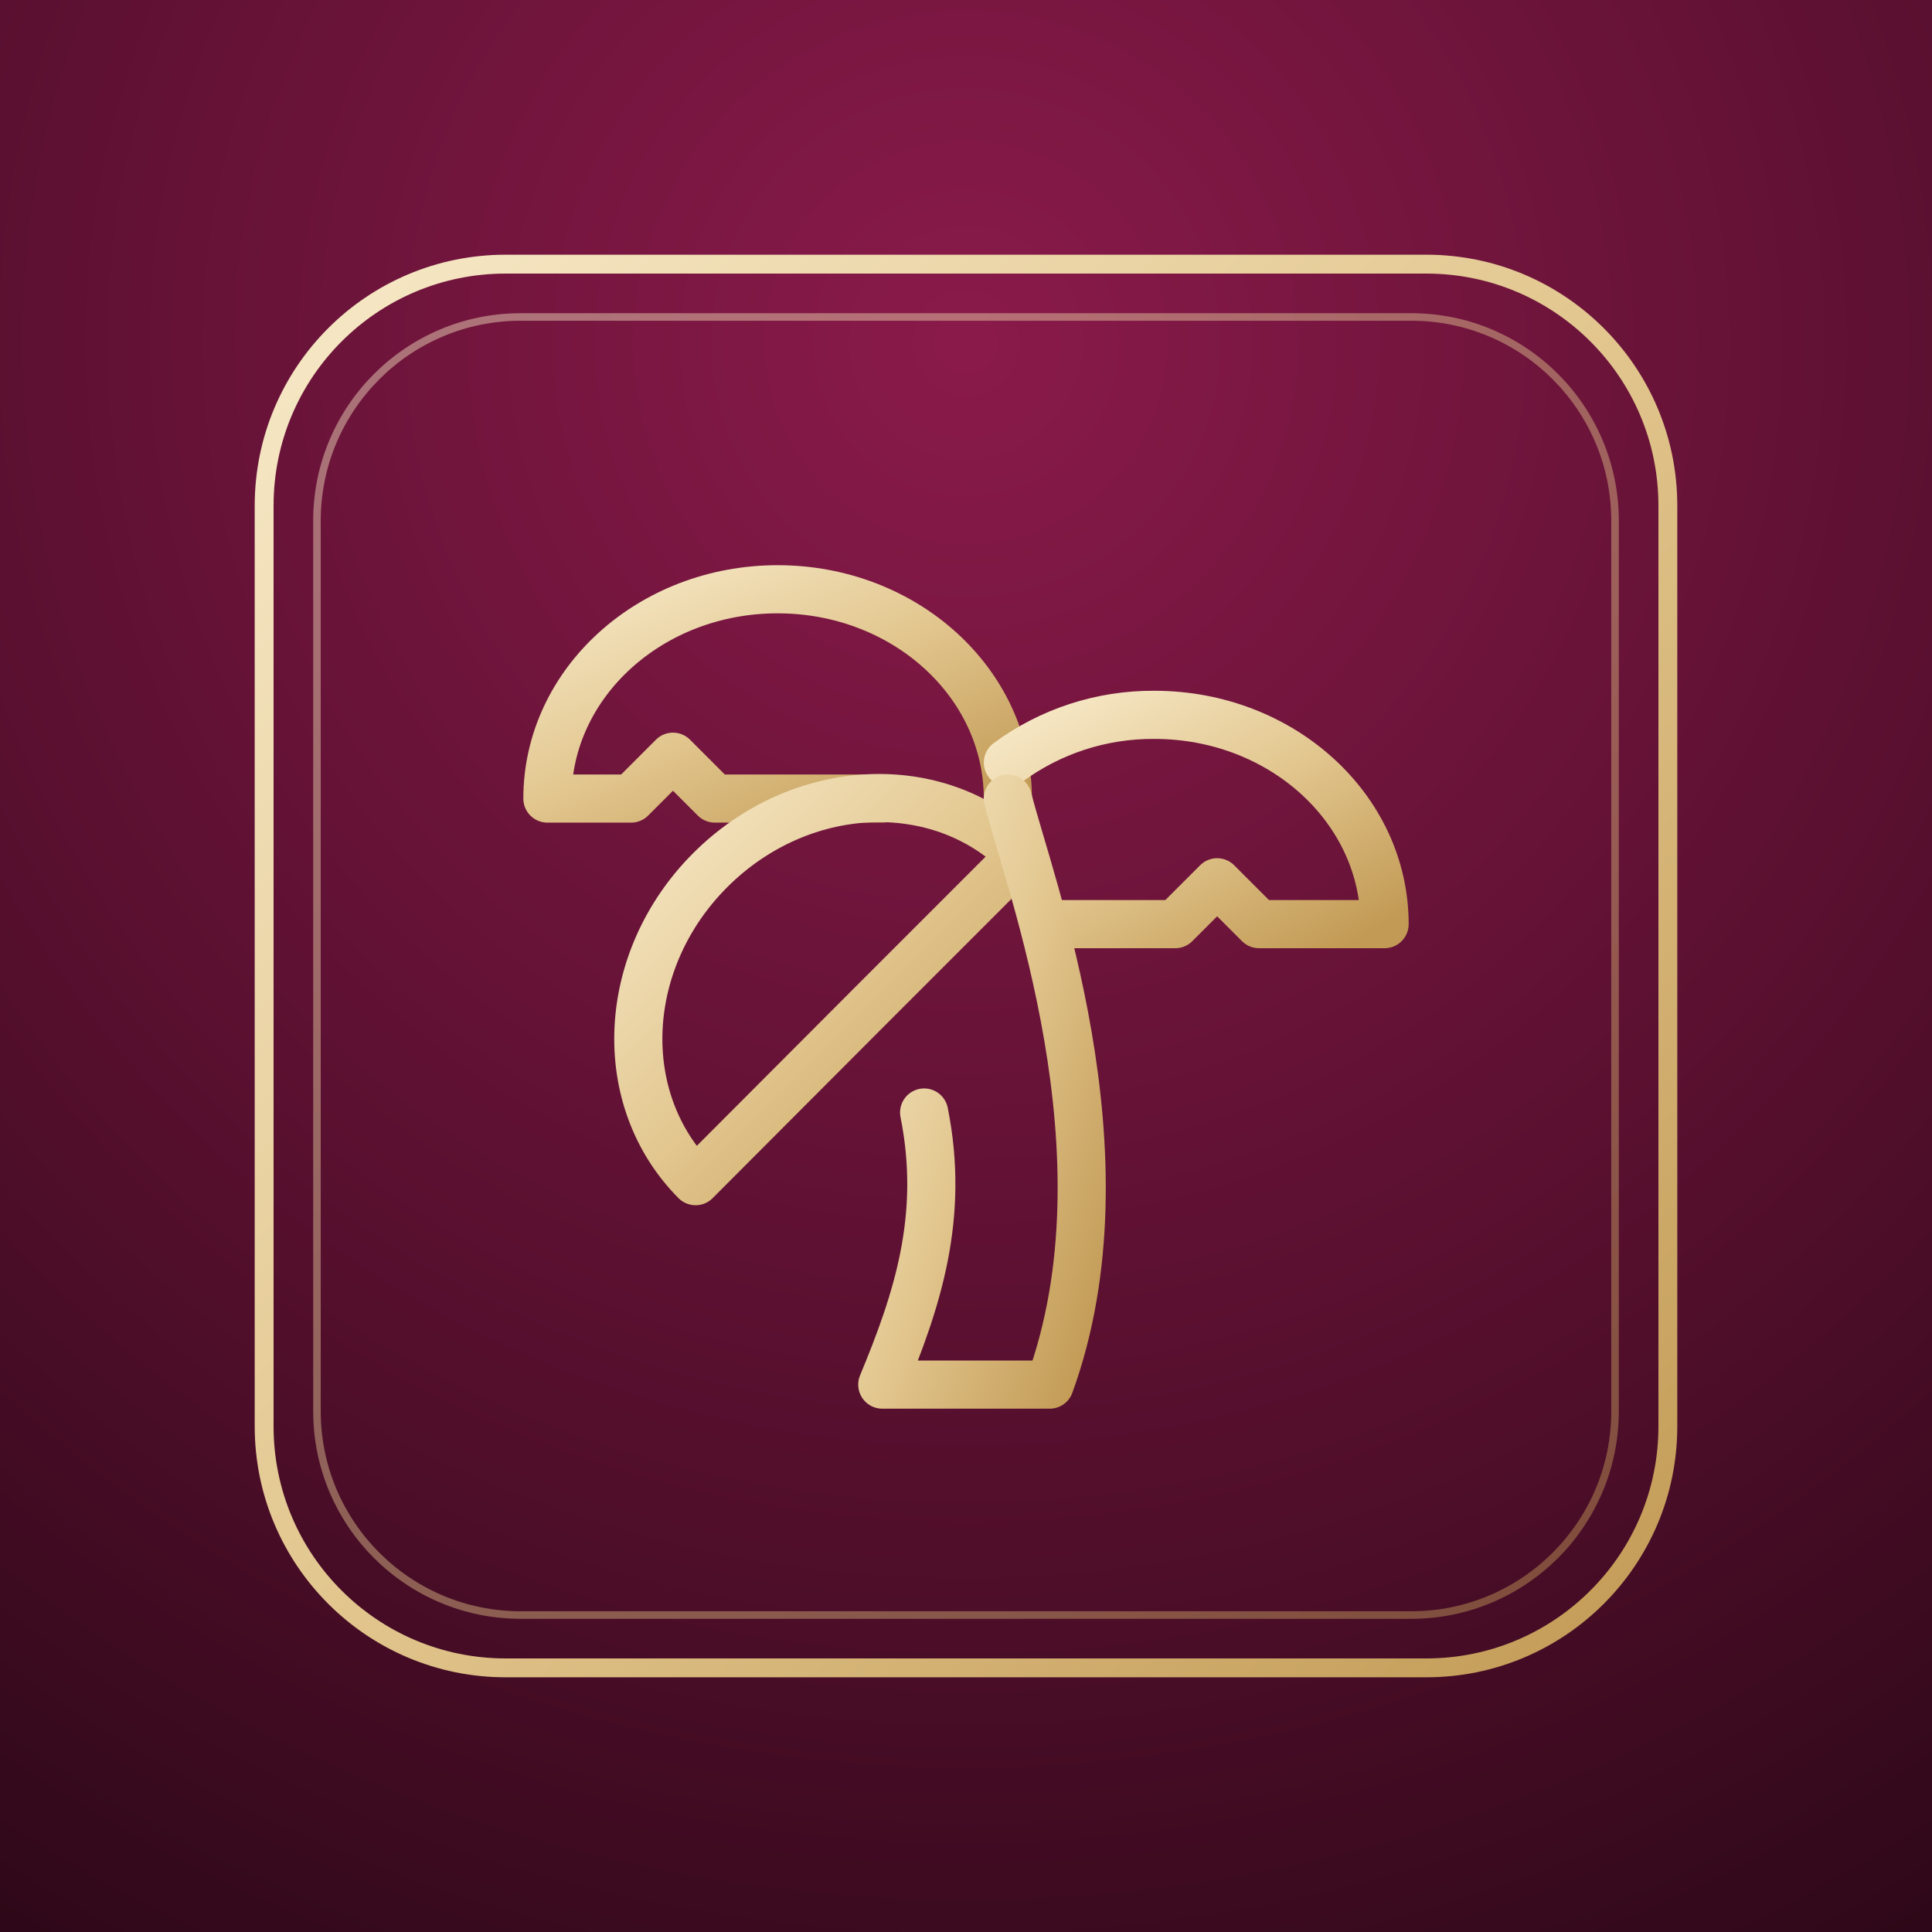
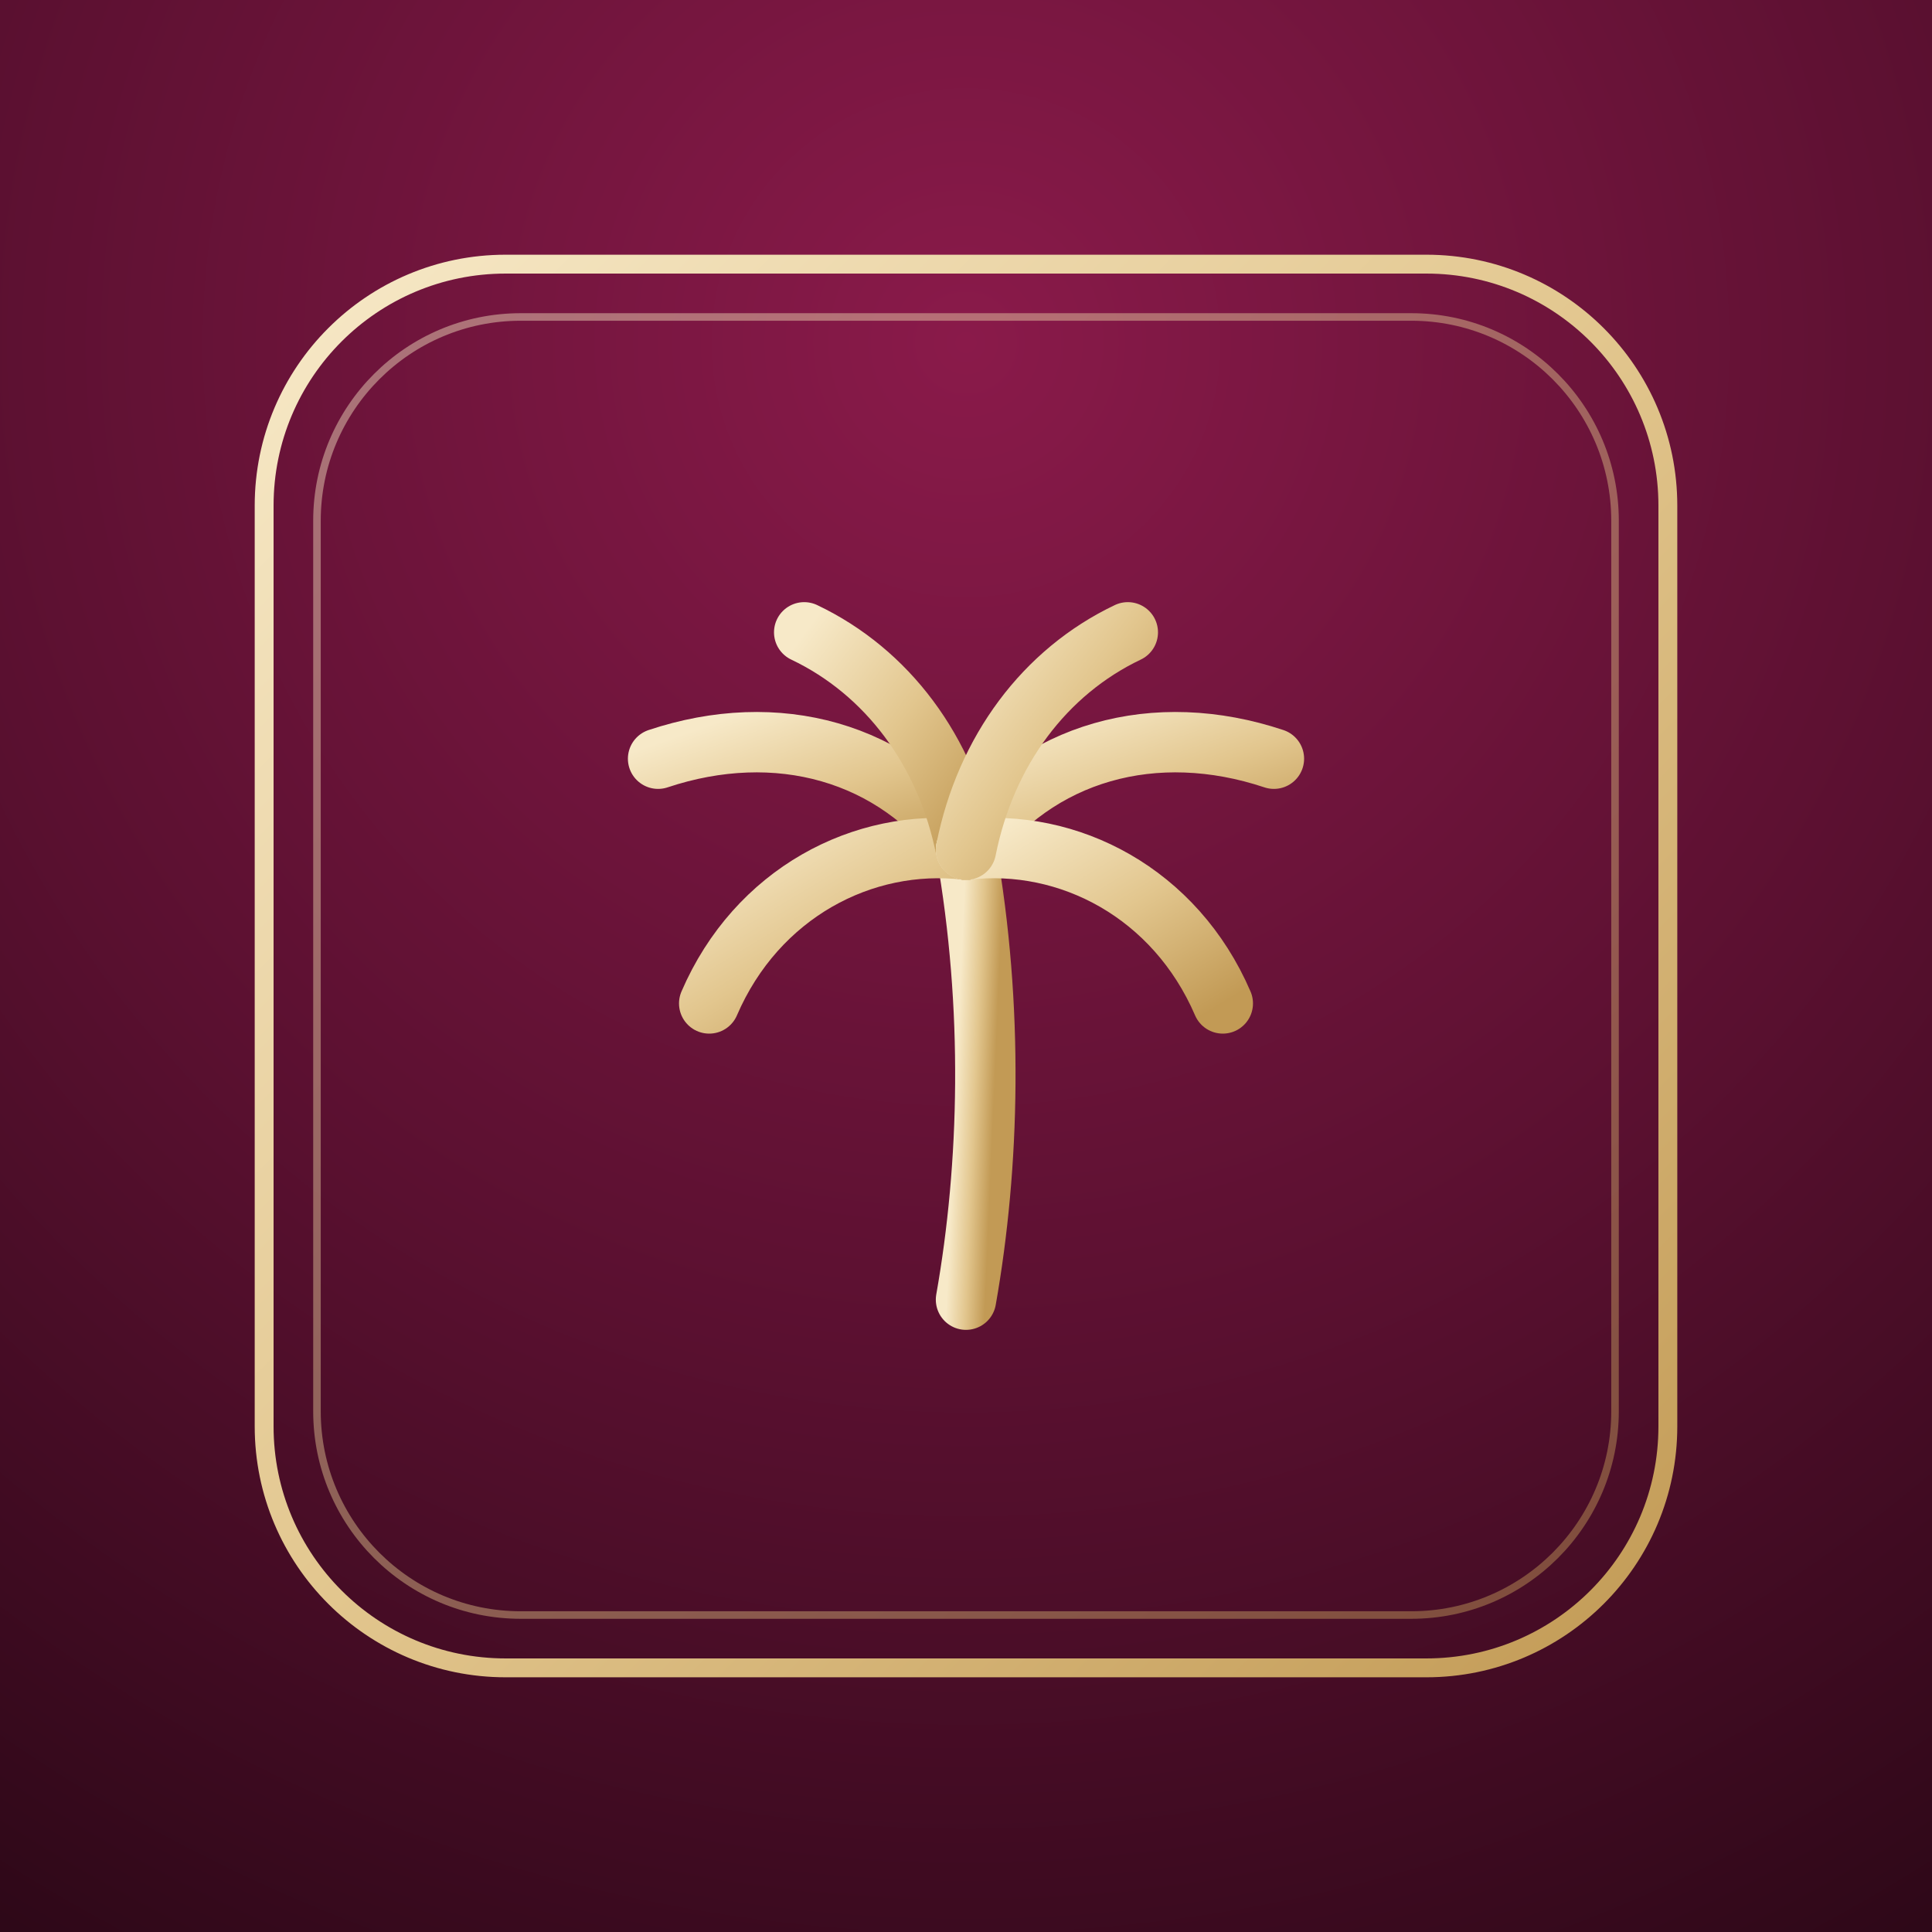
<svg xmlns="http://www.w3.org/2000/svg" width="512" height="512" viewBox="0 0 512 512">
  <defs>
    <linearGradient id="g" x1="0" y1="0" x2="1" y2="1">
      <stop offset="0" stop-color="#F7E9C8" />
      <stop offset=".5" stop-color="#E2C68E" />
      <stop offset="1" stop-color="#C29A55" />
    </linearGradient>
    <radialGradient id="b" cx=".5" cy=".18" r=".95">
      <stop offset="0" stop-color="#8A1A4A" />
      <stop offset=".55" stop-color="#5A1030" />
      <stop offset="1" stop-color="#2E0818" />
    </radialGradient>
  </defs>
  <rect width="512" height="512" fill="url(#b)" />
  <rect x="70" y="70" width="372" height="372" rx="64" fill="none" stroke="url(#g)" stroke-width="5" />
  <rect x="84" y="84" width="344" height="344" rx="54" fill="none" stroke="url(#g)" stroke-opacity=".45" stroke-width="2" />
-   <g transform="translate(122.88 122.88) scale(11.09333)" fill="none" stroke="url(#g)" stroke-width="1.15" stroke-linecap="round" stroke-linejoin="round">
-     <path d="M13 8c0-2.76-2.46-5-5.5-5S2 5.24 2 8h2l1-1 1 1h4" />
-     <path d="M13 7.14A5.82 5.82 0 0 1 16.5 6c3.04 0 5.5 2.24 5.5 5h-3l-1-1-1 1h-3" />
-     <path d="M5.89 9.71c-2.15 2.15-2.3 5.47-.35 7.43l4.24-4.25.7-.7.71-.71 2.12-2.12c-1.95-1.96-5.27-1.8-7.42.35" />
-     <path d="M11 15.5c.5 2.5-.17 4.5-1 6.5h4c2-5.5-.5-12-1-14" />
+   <g transform="translate(128 128) scale(10.66667)" fill="none" stroke="url(#g)" stroke-width="1.5" stroke-linecap="round" stroke-linejoin="round">
+     <path d="M12 20.29C12.59 16.95 12.69 13.03 12 9.11" />
+     <path d="M12 9.11C10.23 6.65 7.29 5.87 4.35 6.85" />
+     <path d="M12 9.11C9.45 8.81 6.8 10.19 5.62 12.93" />
+     <path d="M12 9.11C11.51 6.65 10.04 4.69 7.98 3.71" />
+     <path d="M12 9.11C13.77 6.65 16.71 5.87 19.65 6.85" />
+     <path d="M12 9.11C14.55 8.81 17.2 10.19 18.38 12.93" />
+     <path d="M12 9.11C12.49 6.65 13.96 4.69 16.02 3.71" />
+     <path d="M8.66 20.29L15.34 20.29" />
  </g>
</svg>
